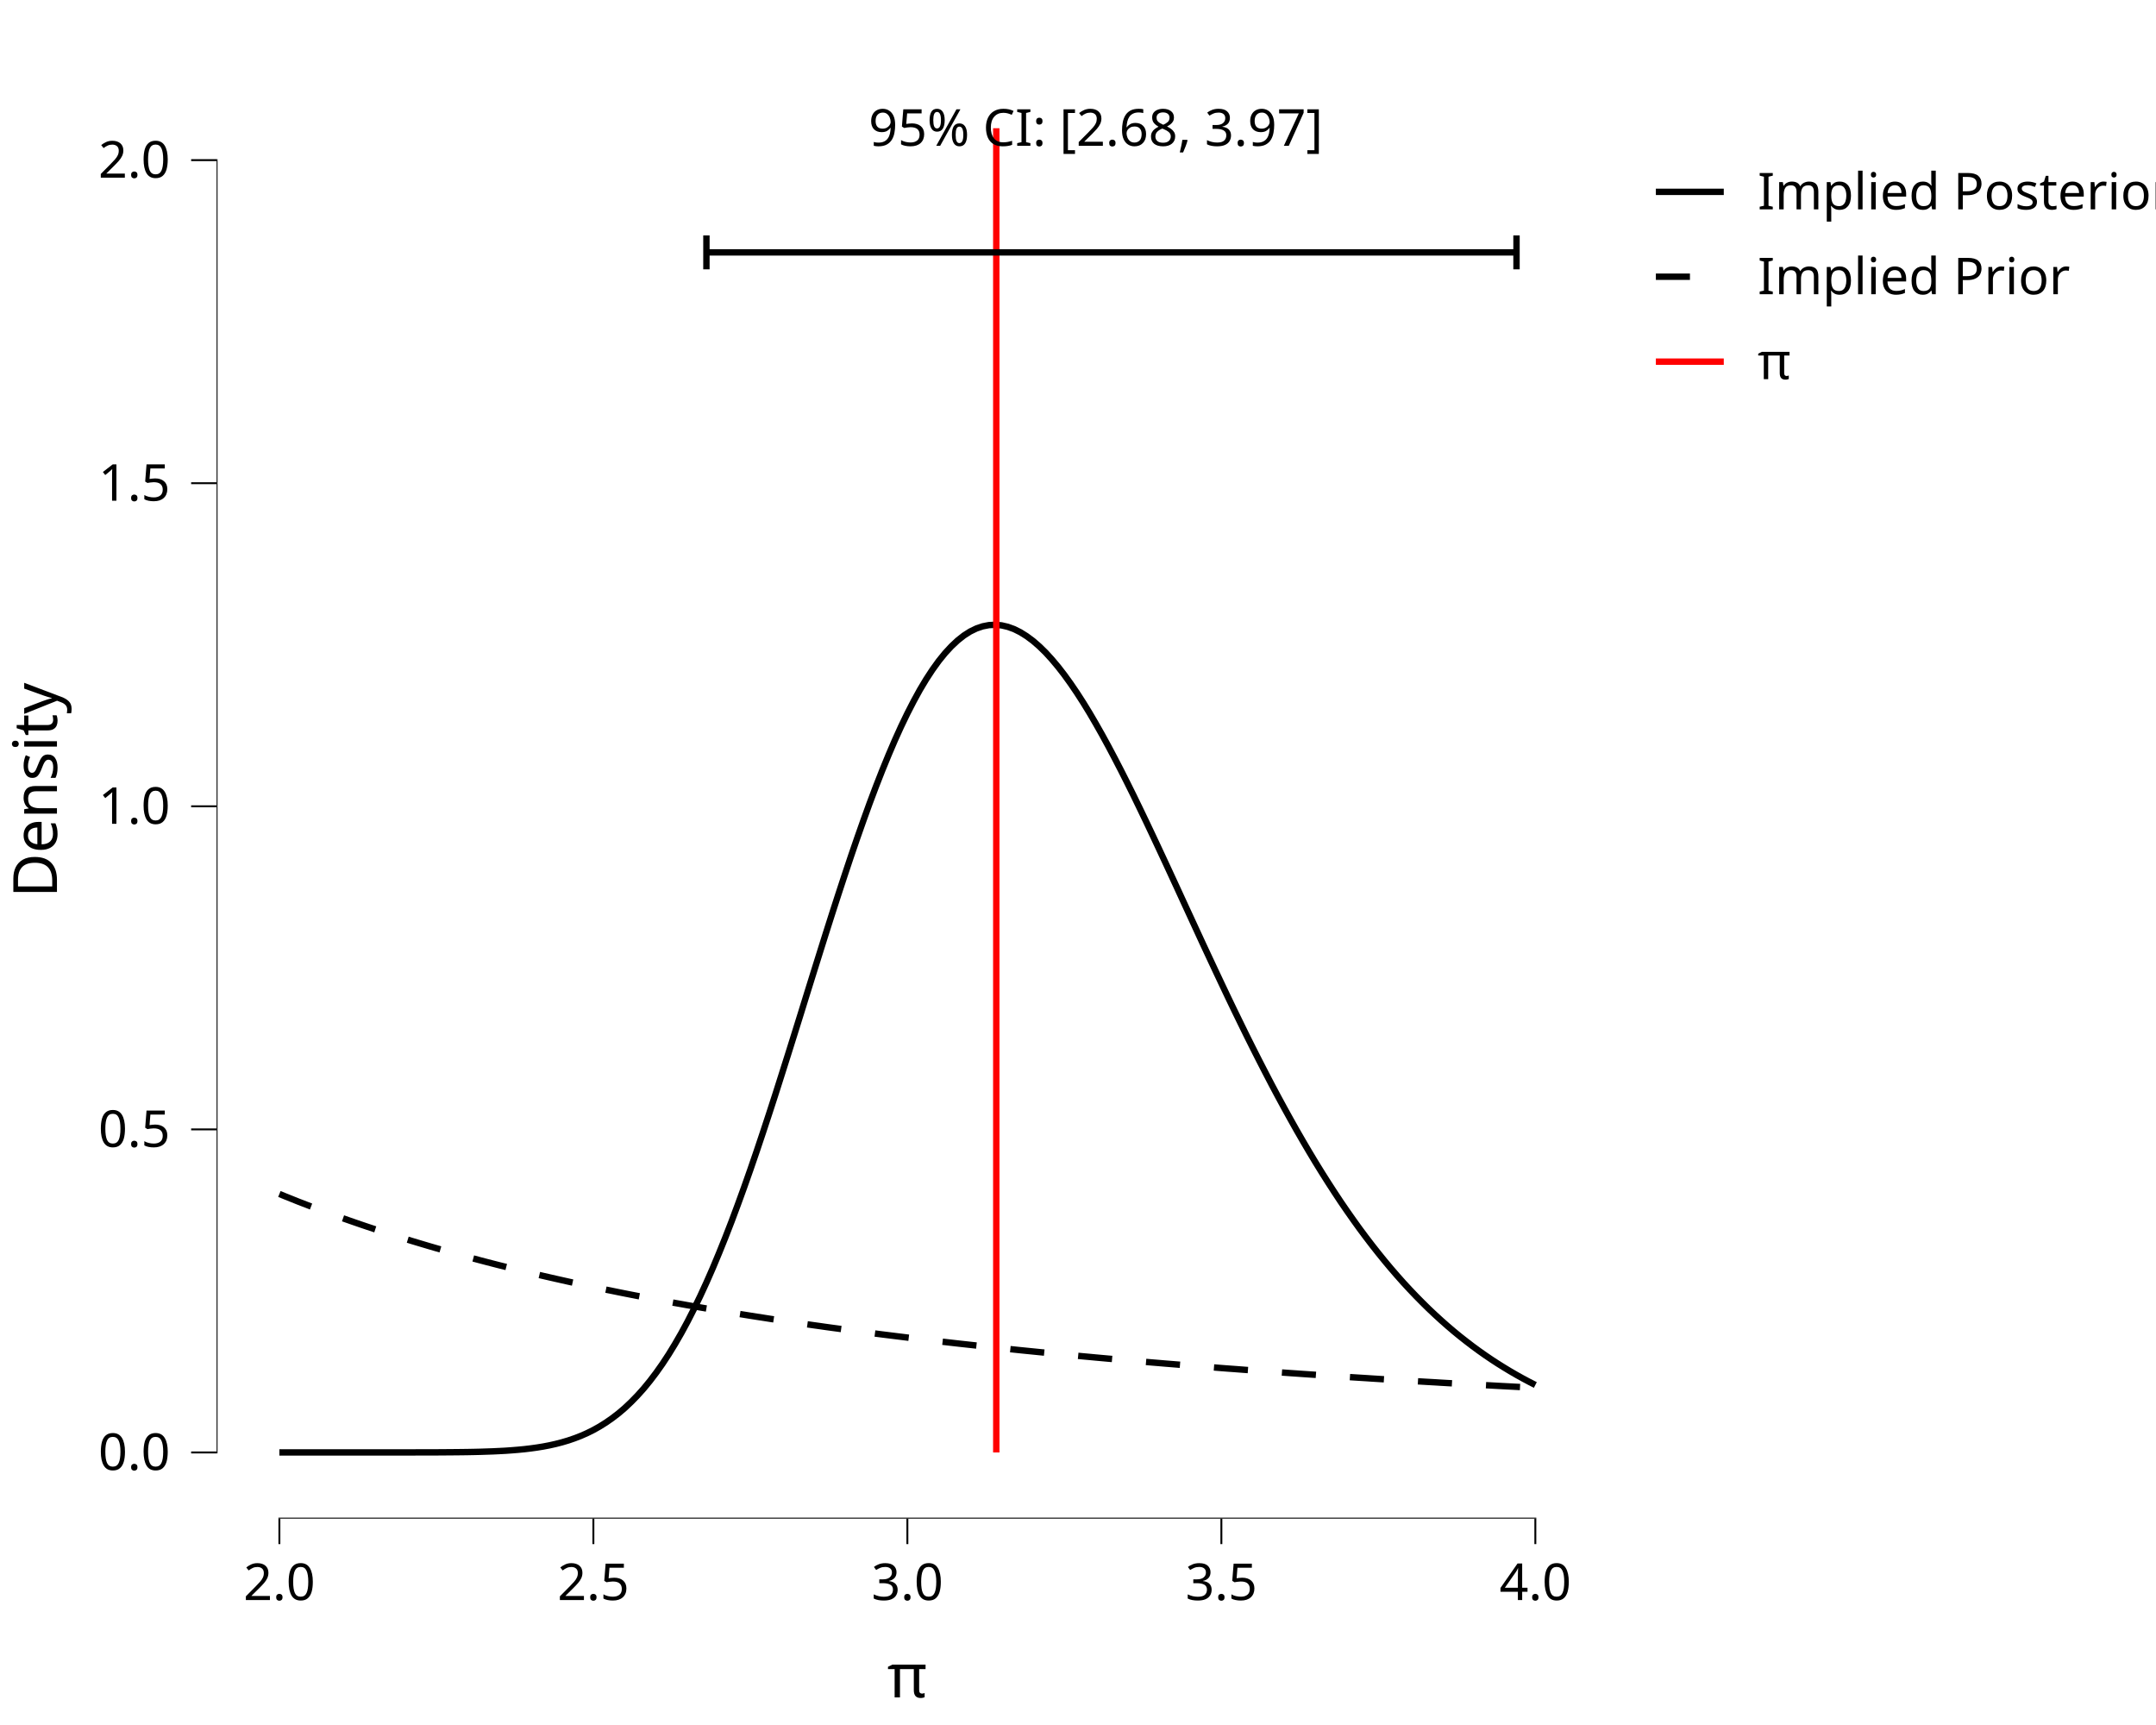
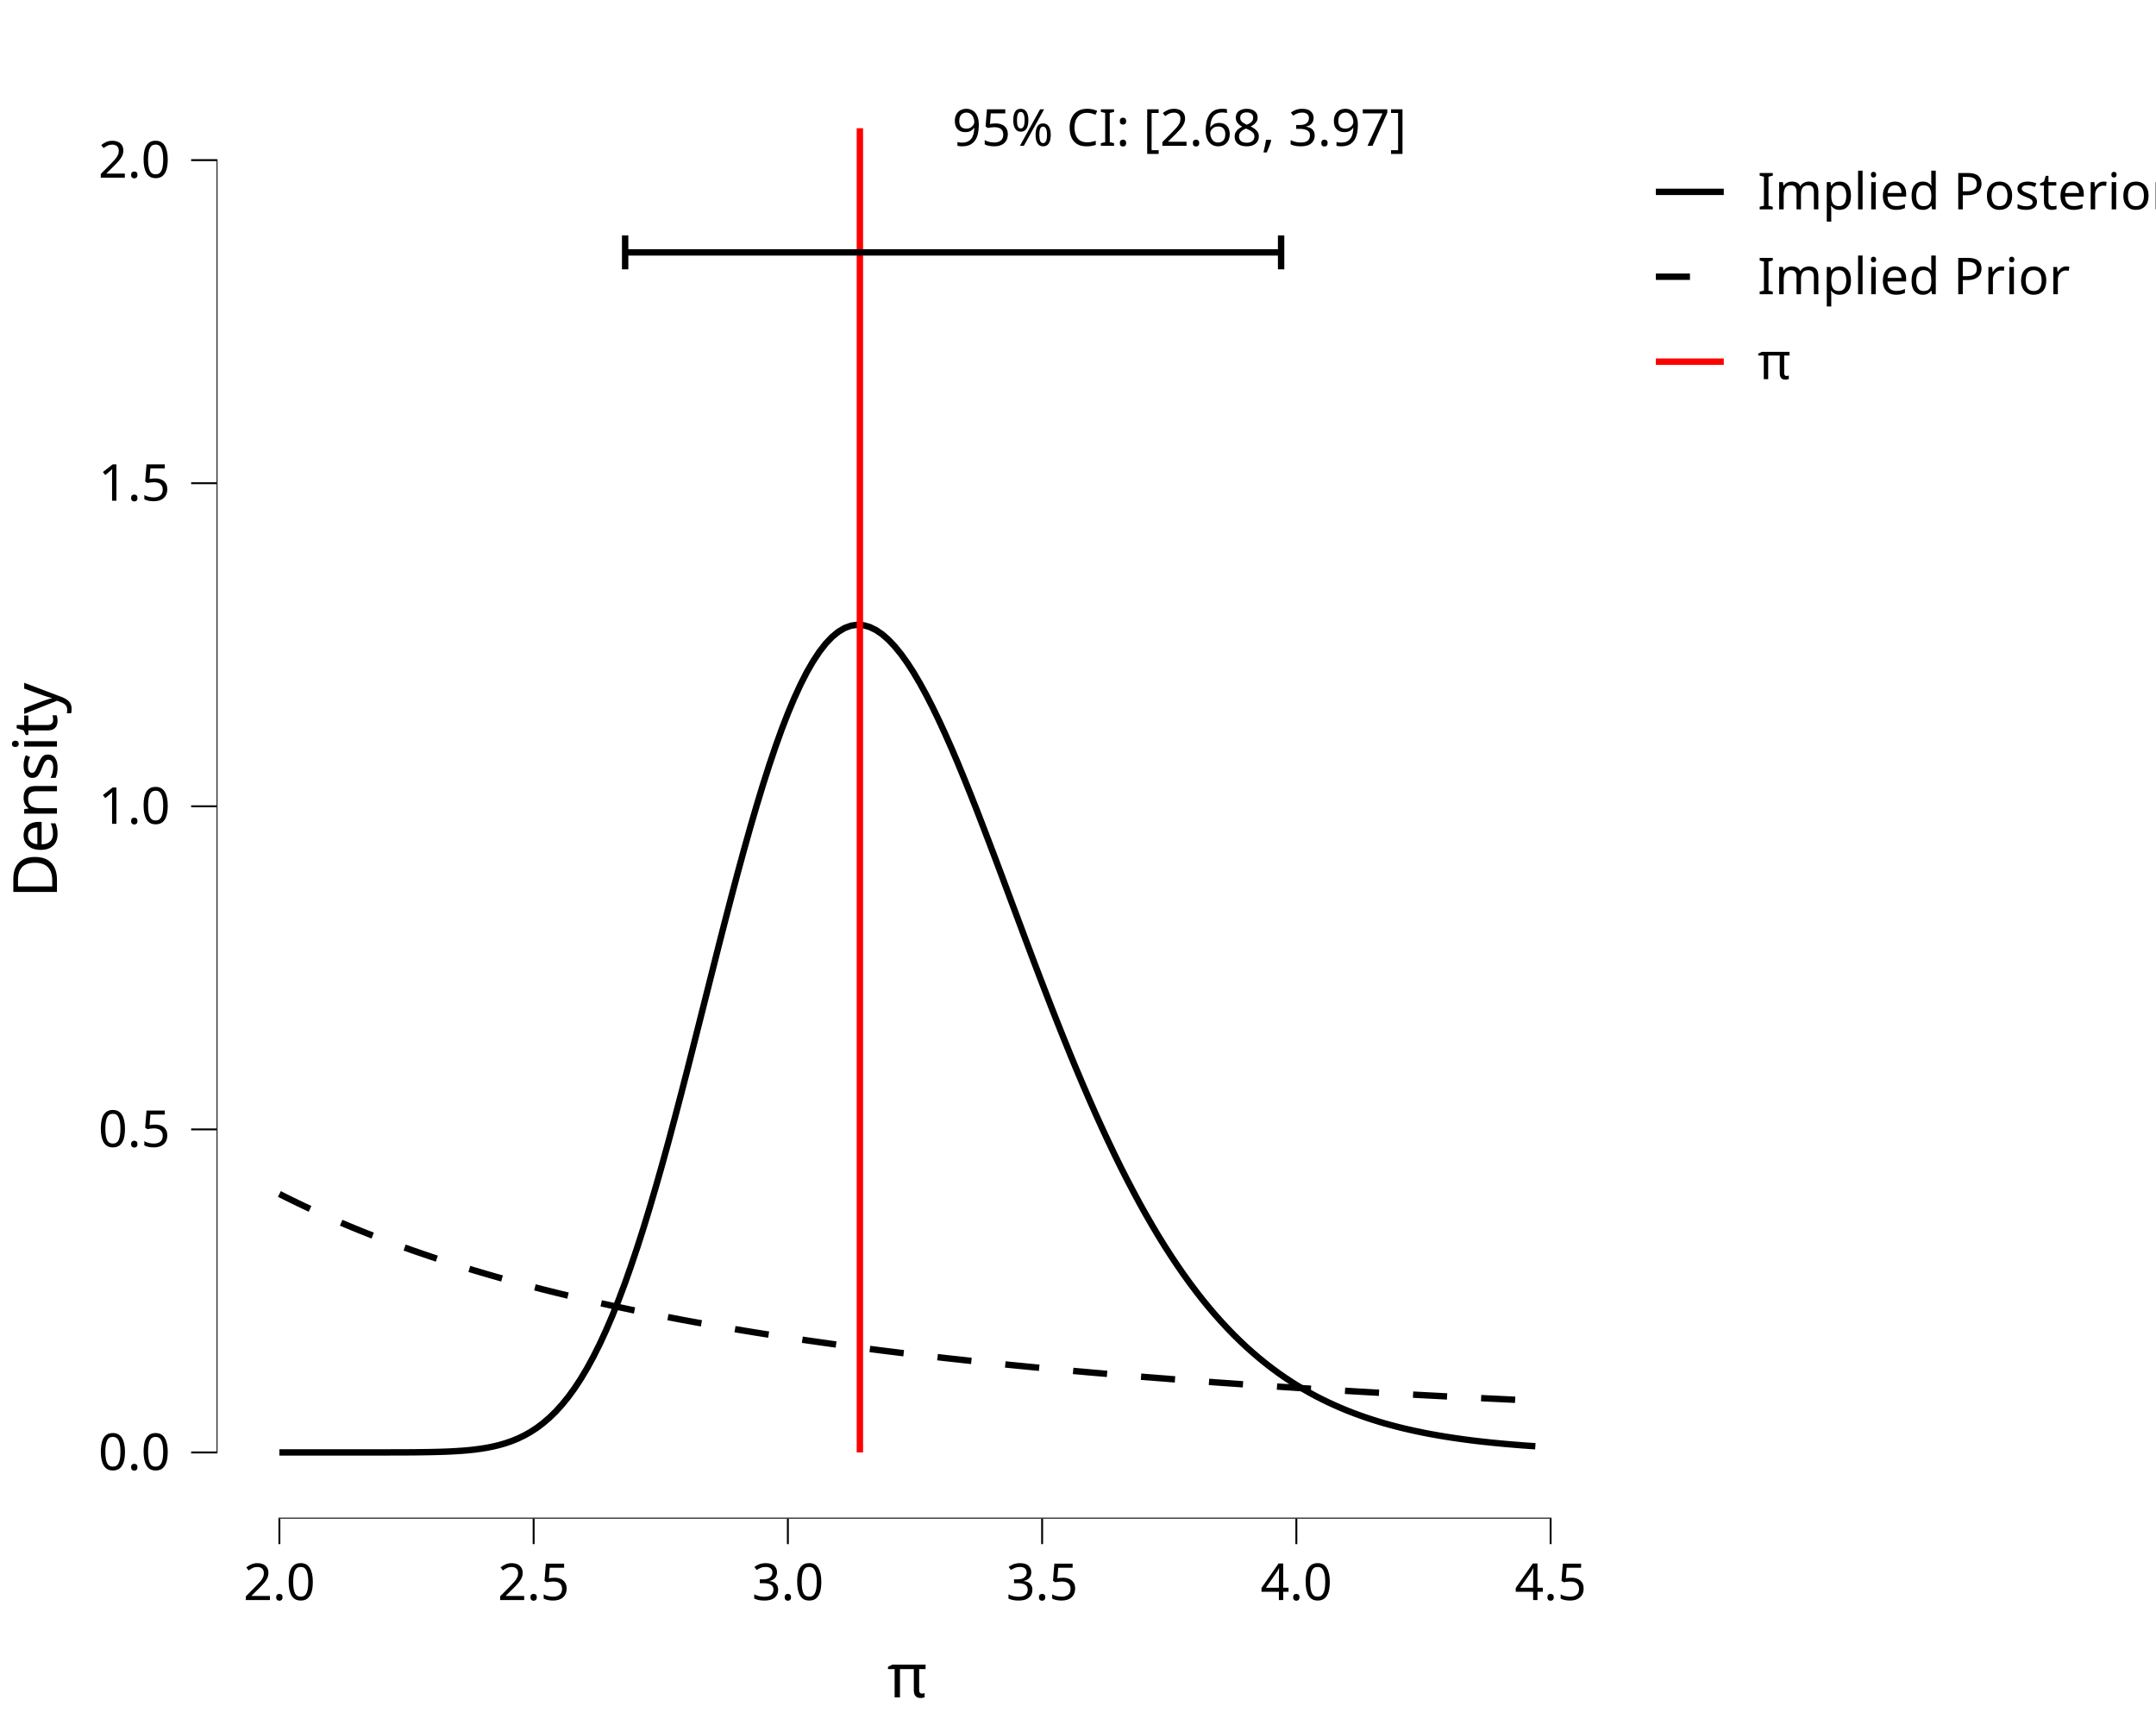
<svg xmlns="http://www.w3.org/2000/svg" class="svglite" data-engine-version="2.0" width="720.00pt" height="576.00pt" viewBox="0 0 720.00 576.00">
  <defs>
    <style type="text/css">
    .svglite line, .svglite polyline, .svglite polygon, .svglite path, .svglite rect, .svglite circle {
      fill: none;
      stroke: #000000;
      stroke-linecap: round;
      stroke-linejoin: round;
      stroke-miterlimit: 10.00;
    }
  </style>
  </defs>
  <rect width="100%" height="100%" style="stroke: none; fill: #FFFFFF;" />
  <defs>
    <clipPath id="cpMC4wMHw3MjAuMDB8MC4wMHw1NzYuMDA=">
      <rect x="0.00" y="0.00" width="720.00" height="576.00" />
    </clipPath>
  </defs>
  <g clip-path="url(#cpMC4wMHw3MjAuMDB8MC4wMHw1NzYuMDA=)">
    <rect x="0.00" y="0.00" width="720.00" height="576.00" style="stroke-width: 10.67; stroke: none;" />
  </g>
  <defs>
    <clipPath id="cpNzIuMzN8NTMzLjcxfDIwLjcxfDUwNy4wOQ==">
      <rect x="72.33" y="20.71" width="461.38" height="486.39" />
    </clipPath>
  </defs>
  <g clip-path="url(#cpNzIuMzN8NTMzLjcxfDIwLjcxfDUwNy4wOQ==)">
    <rect x="72.33" y="20.71" width="461.38" height="486.39" style="stroke-width: 10.67; stroke: none;" />
-     <polyline points="93.30,484.99 95.40,484.99 97.50,484.99 99.59,484.99 101.69,484.99 103.79,484.99 105.88,484.99 107.98,484.99 110.08,484.99 112.18,484.99 114.27,484.99 116.37,484.99 118.47,484.99 120.56,484.99 122.66,484.99 124.76,484.98 126.86,484.98 128.95,484.98 131.05,484.98 133.15,484.98 135.24,484.98 137.34,484.98 139.44,484.97 141.54,484.97 143.63,484.96 145.73,484.96 147.83,484.94 149.92,484.93 152.02,484.91 154.12,484.89 156.22,484.86 158.31,484.82 160.41,484.77 162.51,484.70 164.60,484.63 166.70,484.53 168.80,484.42 170.90,484.27 172.99,484.10 175.09,483.90 177.19,483.65 179.29,483.36 181.38,483.02 183.48,482.62 185.58,482.15 187.67,481.61 189.77,480.99 191.87,480.27 193.97,479.46 196.06,478.54 198.16,477.50 200.26,476.32 202.35,475.01 204.45,473.55 206.55,471.94 208.65,470.15 210.74,468.18 212.84,466.03 214.94,463.69 217.03,461.14 219.13,458.38 221.23,455.41 223.33,452.21 225.42,448.79 227.52,445.15 229.62,441.27 231.71,437.16 233.81,432.83 235.91,428.27 238.01,423.49 240.10,418.49 242.20,413.28 244.30,407.87 246.39,402.27 248.49,396.49 250.59,390.53 252.69,384.42 254.78,378.18 256.88,371.80 258.98,365.32 261.07,358.74 263.17,352.10 265.27,345.40 267.37,338.67 269.46,331.92 271.56,325.18 273.66,318.47 275.75,311.81 277.85,305.21 279.95,298.71 282.05,292.31 284.14,286.04 286.24,279.92 288.34,273.96 290.43,268.18 292.53,262.60 294.63,257.24 296.73,252.11 298.82,247.22 300.92,242.58 303.02,238.22 305.12,234.13 307.21,230.32 309.31,226.81 311.41,223.60 313.50,220.70 315.60,218.11 317.70,215.83 319.80,213.86 321.89,212.21 323.99,210.87 326.09,209.85 328.18,209.14 330.28,208.73 332.38,208.63 334.48,208.82 336.57,209.31 338.67,210.07 340.77,211.12 342.86,212.43 344.96,213.99 347.06,215.81 349.16,217.86 351.25,220.15 353.35,222.65 355.45,225.36 357.54,228.26 359.64,231.35 361.74,234.61 363.84,238.03 365.93,241.61 368.03,245.32 370.13,249.16 372.22,253.11 374.32,257.17 376.42,261.33 378.52,265.56 380.61,269.87 382.71,274.24 384.81,278.67 386.90,283.13 389.00,287.63 391.10,292.16 393.20,296.70 395.29,301.25 397.39,305.80 399.49,310.35 401.58,314.88 403.68,319.38 405.78,323.86 407.88,328.31 409.97,332.72 412.07,337.09 414.17,341.40 416.26,345.67 418.36,349.87 420.46,354.02 422.56,358.10 424.65,362.12 426.75,366.06 428.85,369.93 430.95,373.73 433.04,377.45 435.14,381.09 437.24,384.66 439.33,388.14 441.43,391.54 443.53,394.86 445.63,398.10 447.72,401.26 449.82,404.33 451.92,407.32 454.01,410.23 456.11,413.05 458.21,415.80 460.31,418.46 462.40,421.04 464.50,423.55 466.60,425.98 468.69,428.33 470.79,430.60 472.89,432.80 474.99,434.93 477.08,436.99 479.18,438.97 481.28,440.89 483.37,442.74 485.47,444.53 487.57,446.25 489.67,447.90 491.76,449.50 493.86,451.04 495.96,452.52 498.05,453.94 500.15,455.31 502.25,456.62 504.35,457.89 506.44,459.10 508.54,460.27 510.64,461.39 512.73,462.46 " style="stroke-width: 2.13; stroke-linecap: butt;" />
-     <polyline points="93.30,398.68 95.40,399.54 97.50,400.38 99.59,401.22 101.69,402.03 103.79,402.84 105.88,403.64 107.98,404.42 110.08,405.19 112.18,405.96 114.27,406.71 116.37,407.45 118.47,408.18 120.56,408.90 122.66,409.61 124.76,410.31 126.86,411.00 128.95,411.68 131.05,412.35 133.15,413.01 135.24,413.66 137.34,414.31 139.44,414.94 141.54,415.57 143.63,416.19 145.73,416.80 147.83,417.40 149.92,417.99 152.02,418.58 154.12,419.16 156.22,419.73 158.31,420.29 160.41,420.85 162.51,421.40 164.60,421.94 166.70,422.48 168.80,423.00 170.90,423.53 172.99,424.04 175.09,424.55 177.19,425.05 179.29,425.55 181.38,426.04 183.48,426.52 185.58,427.00 187.67,427.47 189.77,427.94 191.87,428.40 193.97,428.86 196.06,429.31 198.16,429.75 200.26,430.19 202.35,430.63 204.45,431.05 206.55,431.48 208.65,431.90 210.74,432.31 212.84,432.72 214.94,433.12 217.03,433.52 219.13,433.92 221.23,434.31 223.33,434.70 225.42,435.08 227.52,435.45 229.62,435.83 231.71,436.20 233.81,436.56 235.91,436.92 238.01,437.28 240.10,437.63 242.20,437.98 244.30,438.33 246.39,438.67 248.49,439.00 250.59,439.34 252.69,439.67 254.78,439.99 256.88,440.32 258.98,440.64 261.07,440.95 263.17,441.27 265.27,441.58 267.37,441.88 269.46,442.19 271.56,442.49 273.66,442.78 275.75,443.08 277.85,443.37 279.95,443.65 282.05,443.94 284.14,444.22 286.24,444.50 288.34,444.77 290.43,445.05 292.53,445.32 294.63,445.59 296.73,445.85 298.82,446.11 300.92,446.37 303.02,446.63 305.12,446.88 307.21,447.14 309.31,447.38 311.41,447.63 313.50,447.88 315.60,448.12 317.70,448.36 319.80,448.60 321.89,448.83 323.99,449.06 326.09,449.29 328.18,449.52 330.28,449.75 332.38,449.97 334.48,450.20 336.57,450.41 338.67,450.63 340.77,450.85 342.86,451.06 344.96,451.27 347.06,451.48 349.16,451.69 351.25,451.90 353.35,452.10 355.45,452.30 357.54,452.50 359.64,452.70 361.74,452.90 363.84,453.09 365.93,453.29 368.03,453.48 370.13,453.67 372.22,453.85 374.32,454.04 376.42,454.23 378.52,454.41 380.61,454.59 382.71,454.77 384.81,454.95 386.90,455.12 389.00,455.30 391.10,455.47 393.20,455.64 395.29,455.81 397.39,455.98 399.49,456.15 401.58,456.32 403.68,456.48 405.78,456.64 407.88,456.81 409.97,456.97 412.07,457.12 414.17,457.28 416.26,457.44 418.36,457.59 420.46,457.75 422.56,457.90 424.65,458.05 426.75,458.20 428.85,458.35 430.95,458.50 433.04,458.64 435.14,458.79 437.24,458.93 439.33,459.07 441.43,459.22 443.53,459.36 445.63,459.49 447.72,459.63 449.82,459.77 451.92,459.91 454.01,460.04 456.11,460.17 458.21,460.31 460.31,460.44 462.40,460.57 464.50,460.70 466.60,460.83 468.69,460.95 470.79,461.08 472.89,461.20 474.99,461.33 477.08,461.45 479.18,461.57 481.28,461.70 483.37,461.82 485.47,461.94 487.57,462.05 489.67,462.17 491.76,462.29 493.86,462.41 495.96,462.52 498.05,462.63 500.15,462.75 502.25,462.86 504.35,462.97 506.44,463.08 508.54,463.19 510.64,463.30 512.73,463.41 " style="stroke-width: 2.13; stroke-dasharray: 11.38,11.38; stroke-linecap: butt;" />
-     <polyline points="332.71,484.99 332.71,480.52 332.71,476.05 332.71,471.59 332.71,467.12 332.71,462.65 332.71,458.19 332.71,453.72 332.71,449.25 332.71,444.79 332.71,440.32 332.71,435.86 332.71,431.39 332.71,426.92 332.71,422.46 332.71,417.99 332.71,413.52 332.71,409.06 332.71,404.59 332.71,400.12 332.71,395.66 332.71,391.19 332.71,386.73 332.71,382.26 332.71,377.79 332.71,373.33 332.71,368.86 332.71,364.39 332.71,359.93 332.71,355.46 332.71,350.99 332.71,346.53 332.71,342.06 332.71,337.60 332.71,333.13 332.71,328.66 332.71,324.20 332.71,319.73 332.71,315.26 332.71,310.80 332.71,306.33 332.71,301.87 332.71,297.40 332.71,292.93 332.71,288.47 332.71,284.00 332.71,279.53 332.71,275.07 332.71,270.60 332.71,266.13 332.71,261.67 332.71,257.20 332.71,252.74 332.71,248.27 332.71,243.80 332.71,239.34 332.71,234.87 332.71,230.40 332.71,225.94 332.71,221.47 332.71,217.00 332.71,212.54 332.71,208.07 332.71,203.61 332.71,199.14 332.71,194.67 332.71,190.21 332.71,185.74 332.71,181.27 332.71,176.81 332.71,172.34 332.71,167.87 332.71,163.41 332.71,158.94 332.71,154.48 332.71,150.01 332.71,145.54 332.71,141.08 332.71,136.61 332.71,132.14 332.71,127.68 332.71,123.21 332.71,118.74 332.71,114.28 332.71,109.81 332.71,105.35 332.71,100.88 332.71,96.41 332.71,91.95 332.71,87.48 332.71,83.01 332.71,78.55 332.71,74.08 332.71,69.61 332.71,65.15 332.71,60.68 332.71,56.22 332.71,51.75 332.71,47.28 332.71,42.82 " style="stroke-width: 2.13; stroke: #FF0000; stroke-linecap: butt;" />
-     <line x1="92.98" y1="507.09" x2="513.05" y2="507.09" style="stroke-width: 0.64; stroke-linecap: butt;" />
-     <line x1="72.33" y1="485.30" x2="72.33" y2="53.16" style="stroke-width: 0.64; stroke-linecap: butt;" />
-     <text x="365.93" y="48.69" text-anchor="middle" style="font-size: 17.07px; font-family: sans;" textLength="150.90px" lengthAdjust="spacingAndGlyphs">95% CI: [2.68, 3.97]</text>
-     <line x1="235.91" y1="84.27" x2="506.44" y2="84.27" style="stroke-width: 2.13; stroke-linecap: butt;" />
-     <polyline points="235.91,78.60 235.91,84.27 235.91,89.94 " style="stroke-width: 2.13; stroke-linecap: butt;" />
-     <polyline points="506.44,89.94 506.44,84.27 506.44,78.60 " style="stroke-width: 2.13; stroke-linecap: butt;" />
+     <polyline points="93.30,484.99 95.40,484.99 97.50,484.99 99.59,484.99 101.69,484.99 103.79,484.99 105.88,484.99 107.98,484.99 110.08,484.99 112.18,484.99 114.27,484.99 116.37,484.99 118.47,484.98 120.56,484.98 122.66,484.98 124.76,484.98 126.86,484.98 128.95,484.98 131.05,484.97 133.15,484.97 135.24,484.96 137.34,484.95 139.44,484.93 141.54,484.90 143.63,484.87 145.73,484.82 147.83,484.76 149.92,484.68 152.02,484.57 154.12,484.44 156.22,484.27 158.31,484.05 160.41,483.77 162.51,483.44 164.60,483.02 166.70,482.52 168.80,481.91 170.90,481.19 172.99,480.33 175.09,479.32 177.19,478.14 179.29,476.77 181.38,475.19 183.48,473.39 185.58,471.35 187.67,469.04 189.77,466.46 191.87,463.58 193.97,460.39 196.06,456.88 198.16,453.03 200.26,448.84 202.35,444.31 204.45,439.43 206.55,434.20 208.65,428.62 210.74,422.70 212.84,416.46 214.94,409.90 217.03,403.04 219.13,395.90 221.23,388.50 223.33,380.88 225.42,373.05 227.52,365.06 229.62,356.92 231.71,348.69 233.81,340.38 235.91,332.06 238.01,323.74 240.10,315.46 242.20,307.28 244.30,299.22 246.39,291.33 248.49,283.63 250.59,276.17 252.69,268.97 254.78,262.08 256.88,255.52 258.98,249.31 261.07,243.49 263.17,238.07 265.27,233.07 267.37,228.51 269.46,224.40 271.56,220.77 273.66,217.60 275.75,214.91 277.85,212.70 279.95,210.97 282.05,209.72 284.14,208.94 286.24,208.63 288.34,208.77 290.43,209.36 292.53,210.38 294.63,211.81 296.73,213.65 298.82,215.86 300.92,218.44 303.02,221.37 305.12,224.62 307.21,228.17 309.31,232.00 311.41,236.10 313.50,240.43 315.60,244.98 317.70,249.72 319.80,254.64 321.89,259.71 323.99,264.92 326.09,270.24 328.18,275.65 330.28,281.14 332.38,286.68 334.48,292.27 336.57,297.88 338.67,303.50 340.77,309.12 342.86,314.71 344.96,320.28 347.06,325.80 349.16,331.27 351.25,336.67 353.35,342.00 355.45,347.25 357.54,352.41 359.64,357.47 361.74,362.43 363.84,367.29 365.93,372.03 368.03,376.66 370.13,381.16 372.22,385.55 374.32,389.82 376.42,393.96 378.52,397.97 380.61,401.86 382.71,405.62 384.81,409.26 386.90,412.77 389.00,416.16 391.10,419.42 393.20,422.57 395.29,425.59 397.39,428.50 399.49,431.29 401.58,433.97 403.68,436.54 405.78,439.00 407.88,441.36 409.97,443.61 412.07,445.77 414.17,447.83 416.26,449.80 418.36,451.67 420.46,453.46 422.56,455.17 424.65,456.79 426.75,458.34 428.85,459.81 430.95,461.20 433.04,462.53 435.14,463.79 437.24,464.99 439.33,466.13 441.43,467.20 443.53,468.23 445.63,469.19 447.72,470.11 449.82,470.98 451.92,471.80 454.01,472.57 456.11,473.31 458.21,474.00 460.31,474.66 462.40,475.28 464.50,475.86 466.60,476.41 468.69,476.93 470.79,477.42 472.89,477.88 474.99,478.32 477.08,478.73 479.18,479.11 481.28,479.48 483.37,479.82 485.47,480.14 487.57,480.44 489.67,480.73 491.76,481.00 493.86,481.25 495.96,481.48 498.05,481.70 500.15,481.91 502.25,482.11 504.35,482.29 506.44,482.46 508.54,482.63 510.64,482.78 512.73,482.92 " style="stroke-width: 2.13; stroke-linecap: butt;" />
+     <polyline points="93.30,398.68 95.40,399.74 97.50,400.77 99.59,401.79 101.69,402.79 103.79,403.77 105.88,404.74 107.98,405.69 110.08,406.62 112.18,407.53 114.27,408.43 116.37,409.31 118.47,410.18 120.56,411.03 122.66,411.87 124.76,412.69 126.86,413.50 128.95,414.30 131.05,415.08 133.15,415.86 135.24,416.61 137.34,417.36 139.44,418.09 141.54,418.81 143.63,419.52 145.73,420.22 147.83,420.91 149.92,421.59 152.02,422.25 154.12,422.91 156.22,423.55 158.31,424.19 160.41,424.81 162.51,425.43 164.60,426.03 166.70,426.63 168.80,427.22 170.90,427.80 172.99,428.37 175.09,428.93 177.19,429.49 179.29,430.03 181.38,430.57 183.48,431.10 185.58,431.62 187.67,432.13 189.77,432.64 191.87,433.14 193.97,433.63 196.06,434.12 198.16,434.60 200.26,435.07 202.35,435.54 204.45,436.00 206.55,436.45 208.65,436.89 210.74,437.34 212.84,437.77 214.94,438.20 217.03,438.62 219.13,439.04 221.23,439.45 223.33,439.85 225.42,440.25 227.52,440.65 229.62,441.04 231.71,441.42 233.81,441.80 235.91,442.18 238.01,442.55 240.10,442.91 242.20,443.27 244.30,443.63 246.39,443.98 248.49,444.33 250.59,444.67 252.69,445.01 254.78,445.34 256.88,445.67 258.98,446.00 261.07,446.32 263.17,446.64 265.27,446.95 267.37,447.26 269.46,447.57 271.56,447.87 273.66,448.17 275.75,448.46 277.85,448.76 279.95,449.04 282.05,449.33 284.14,449.61 286.24,449.89 288.34,450.16 290.43,450.43 292.53,450.70 294.63,450.97 296.73,451.23 298.82,451.49 300.92,451.75 303.02,452.00 305.12,452.25 307.21,452.50 309.31,452.74 311.41,452.98 313.50,453.22 315.60,453.46 317.70,453.69 319.80,453.92 321.89,454.15 323.99,454.38 326.09,454.60 328.18,454.83 330.28,455.04 332.38,455.26 334.48,455.48 336.57,455.69 338.67,455.90 340.77,456.10 342.86,456.31 344.96,456.51 347.06,456.71 349.16,456.91 351.25,457.11 353.35,457.30 355.45,457.50 357.54,457.69 359.64,457.88 361.74,458.06 363.84,458.25 365.93,458.43 368.03,458.61 370.13,458.79 372.22,458.97 374.32,459.14 376.42,459.32 378.52,459.49 380.61,459.66 382.71,459.83 384.81,459.99 386.90,460.16 389.00,460.32 391.10,460.49 393.20,460.65 395.29,460.80 397.39,460.96 399.49,461.12 401.58,461.27 403.68,461.42 405.78,461.58 407.88,461.73 409.97,461.87 412.07,462.02 414.17,462.17 416.26,462.31 418.36,462.45 420.46,462.60 422.56,462.74 424.65,462.87 426.75,463.01 428.85,463.15 430.95,463.28 433.04,463.42 435.14,463.55 437.24,463.68 439.33,463.81 441.43,463.94 443.53,464.07 445.63,464.19 447.72,464.32 449.82,464.44 451.92,464.57 454.01,464.69 456.11,464.81 458.21,464.93 460.31,465.05 462.40,465.17 464.50,465.28 466.60,465.40 468.69,465.51 470.79,465.63 472.89,465.74 474.99,465.85 477.08,465.96 479.18,466.07 481.28,466.18 483.37,466.29 485.47,466.40 487.57,466.50 489.67,466.61 491.76,466.71 493.86,466.82 495.96,466.92 498.05,467.02 500.15,467.12 502.25,467.22 504.35,467.32 506.44,467.42 508.54,467.52 510.64,467.61 512.73,467.71 " style="stroke-width: 2.13; stroke-dasharray: 11.38,11.38; stroke-linecap: butt;" />
+     <polyline points="287.16,484.99 287.16,480.52 287.16,476.05 287.16,471.59 287.16,467.12 287.16,462.65 287.16,458.19 287.16,453.72 287.16,449.25 287.16,444.79 287.16,440.32 287.16,435.86 287.16,431.39 287.16,426.92 287.16,422.46 287.16,417.99 287.16,413.52 287.16,409.06 287.16,404.59 287.16,400.12 287.16,395.66 287.16,391.19 287.16,386.73 287.16,382.26 287.16,377.79 287.16,373.33 287.16,368.86 287.16,364.39 287.16,359.93 287.16,355.46 287.16,350.99 287.16,346.53 287.16,342.06 287.16,337.60 287.16,333.13 287.16,328.66 287.16,324.20 287.16,319.73 287.16,315.26 287.16,310.80 287.16,306.33 287.16,301.87 287.16,297.40 287.16,292.93 287.16,288.47 287.16,284.00 287.16,279.53 287.16,275.07 287.16,270.60 287.16,266.13 287.16,261.67 287.16,257.20 287.16,252.74 287.16,248.27 287.16,243.80 287.16,239.34 287.16,234.87 287.16,230.40 287.16,225.94 287.16,221.47 287.16,217.00 287.16,212.54 287.16,208.07 287.16,203.61 287.16,199.14 287.16,194.67 287.16,190.21 287.16,185.74 287.16,181.27 287.16,176.81 287.16,172.34 287.16,167.87 287.16,163.41 287.16,158.94 287.16,154.48 287.16,150.01 287.16,145.54 287.16,141.08 287.16,136.61 287.16,132.14 287.16,127.68 287.16,123.21 287.16,118.74 287.16,114.28 287.16,109.81 287.16,105.35 287.16,100.88 287.16,96.41 287.16,91.95 287.16,87.48 287.16,83.01 287.16,78.55 287.16,74.08 287.16,69.61 287.16,65.15 287.16,60.68 287.16,56.22 287.16,51.75 287.16,47.28 287.16,42.82 " style="stroke-width: 2.13; stroke: #FF0000; stroke-linecap: butt;" />
+     <line x1="92.98" y1="507.09" x2="518.15" y2="507.09" style="stroke-width: 0.64; stroke-linecap: butt;" />
+     <line x1="72.33" y1="485.30" x2="72.33" y2="53.15" style="stroke-width: 0.64; stroke-linecap: butt;" />
+     <text x="393.87" y="48.69" text-anchor="middle" style="font-size: 17.07px; font-family: sans;" textLength="150.90px" lengthAdjust="spacingAndGlyphs">95% CI: [2.68, 3.97]</text>
+     <line x1="208.77" y1="84.27" x2="427.83" y2="84.27" style="stroke-width: 2.13; stroke-linecap: butt;" />
+     <polyline points="208.77,78.60 208.77,84.27 208.77,89.94 " style="stroke-width: 2.13; stroke-linecap: butt;" />
+     <polyline points="427.83,89.94 427.83,84.27 427.83,78.60 " style="stroke-width: 2.13; stroke-linecap: butt;" />
    <rect x="72.33" y="20.71" width="461.38" height="486.39" style="stroke-width: 0.00; stroke: none;" />
  </g>
  <g clip-path="url(#cpMC4wMHw3MjAuMDB8MC4wMHw1NzYuMDA=)">
    <polyline points="72.33,507.09 72.33,20.71 " style="stroke-width: 0.00; stroke: none; stroke-linecap: butt;" />
    <text x="56.85" y="490.84" text-anchor="end" style="font-size: 17.00px; font-family: sans;" textLength="23.63px" lengthAdjust="spacingAndGlyphs">0.0</text>
    <text x="56.85" y="382.96" text-anchor="end" style="font-size: 17.00px; font-family: sans;" textLength="23.63px" lengthAdjust="spacingAndGlyphs">0.5</text>
    <text x="56.85" y="275.08" text-anchor="end" style="font-size: 17.00px; font-family: sans;" textLength="23.63px" lengthAdjust="spacingAndGlyphs">1.0</text>
    <text x="56.85" y="167.20" text-anchor="end" style="font-size: 17.00px; font-family: sans;" textLength="23.63px" lengthAdjust="spacingAndGlyphs">1.5</text>
    <text x="56.85" y="59.32" text-anchor="end" style="font-size: 17.00px; font-family: sans;" textLength="23.63px" lengthAdjust="spacingAndGlyphs">2.0</text>
    <polyline points="63.83,484.99 72.33,484.99 " style="stroke-width: 0.64; stroke-linecap: butt;" />
    <polyline points="63.83,377.11 72.33,377.11 " style="stroke-width: 0.64; stroke-linecap: butt;" />
    <polyline points="63.83,269.23 72.33,269.23 " style="stroke-width: 0.64; stroke-linecap: butt;" />
    <polyline points="63.83,161.35 72.33,161.35 " style="stroke-width: 0.64; stroke-linecap: butt;" />
    <polyline points="63.83,53.47 72.33,53.47 " style="stroke-width: 0.64; stroke-linecap: butt;" />
    <polyline points="72.33,507.09 533.71,507.09 " style="stroke-width: 0.00; stroke: none; stroke-linecap: butt;" />
    <polyline points="93.30,515.60 93.30,507.09 " style="stroke-width: 0.64; stroke-linecap: butt;" />
-     <polyline points="198.16,515.60 198.16,507.09 " style="stroke-width: 0.64; stroke-linecap: butt;" />
-     <polyline points="303.02,515.60 303.02,507.09 " style="stroke-width: 0.64; stroke-linecap: butt;" />
-     <polyline points="407.88,515.60 407.88,507.09 " style="stroke-width: 0.64; stroke-linecap: butt;" />
-     <polyline points="512.73,515.60 512.73,507.09 " style="stroke-width: 0.64; stroke-linecap: butt;" />
+     <polyline points="178.21,515.60 178.21,507.09 " style="stroke-width: 0.64; stroke-linecap: butt;" />
+     <polyline points="263.11,515.60 263.11,507.09 " style="stroke-width: 0.64; stroke-linecap: butt;" />
+     <polyline points="348.02,515.60 348.02,507.09 " style="stroke-width: 0.64; stroke-linecap: butt;" />
+     <polyline points="432.92,515.60 432.92,507.09 " style="stroke-width: 0.64; stroke-linecap: butt;" />
+     <polyline points="517.83,515.60 517.83,507.09 " style="stroke-width: 0.64; stroke-linecap: butt;" />
    <text x="93.30" y="534.27" text-anchor="middle" style="font-size: 17.00px; font-family: sans;" textLength="23.63px" lengthAdjust="spacingAndGlyphs">2.0</text>
-     <text x="198.16" y="534.27" text-anchor="middle" style="font-size: 17.00px; font-family: sans;" textLength="23.63px" lengthAdjust="spacingAndGlyphs">2.5</text>
-     <text x="303.02" y="534.27" text-anchor="middle" style="font-size: 17.00px; font-family: sans;" textLength="23.63px" lengthAdjust="spacingAndGlyphs">3.0</text>
-     <text x="407.88" y="534.27" text-anchor="middle" style="font-size: 17.00px; font-family: sans;" textLength="23.63px" lengthAdjust="spacingAndGlyphs">3.5</text>
-     <text x="512.73" y="534.27" text-anchor="middle" style="font-size: 17.00px; font-family: sans;" textLength="23.63px" lengthAdjust="spacingAndGlyphs">4.0</text>
+     <text x="178.21" y="534.27" text-anchor="middle" style="font-size: 17.00px; font-family: sans;" textLength="23.63px" lengthAdjust="spacingAndGlyphs">2.5</text>
+     <text x="263.11" y="534.27" text-anchor="middle" style="font-size: 17.00px; font-family: sans;" textLength="23.63px" lengthAdjust="spacingAndGlyphs">3.0</text>
+     <text x="348.02" y="534.27" text-anchor="middle" style="font-size: 17.00px; font-family: sans;" textLength="23.63px" lengthAdjust="spacingAndGlyphs">3.5</text>
+     <text x="432.92" y="534.27" text-anchor="middle" style="font-size: 17.00px; font-family: sans;" textLength="23.63px" lengthAdjust="spacingAndGlyphs">4.0</text>
+     <text x="517.83" y="534.27" text-anchor="middle" style="font-size: 17.00px; font-family: sans;" textLength="23.63px" lengthAdjust="spacingAndGlyphs">4.5</text>
    <text x="303.02" y="566.78" text-anchor="middle" style="font-size: 20.40px; font-family: sans;" textLength="14.08px" lengthAdjust="spacingAndGlyphs">π</text>
    <text transform="translate(19.02,263.90) rotate(-90)" text-anchor="middle" style="font-size: 20.40px; font-family: sans;" textLength="68.04px" lengthAdjust="spacingAndGlyphs">Density</text>
    <rect x="544.67" y="20.71" width="175.33" height="119.70" style="stroke-width: 0.75; stroke: none;" />
    <rect x="544.67" y="20.71" width="175.33" height="119.70" style="stroke-width: 10.67; stroke: none;" />
    <rect x="550.14" y="49.88" width="28.35" height="28.35" style="stroke-width: 10.67; stroke: none;" />
    <line x1="552.98" y1="64.06" x2="575.66" y2="64.06" style="stroke-width: 2.13; stroke-linecap: butt;" />
    <rect x="550.14" y="78.23" width="28.35" height="28.35" style="stroke-width: 10.67; stroke: none;" />
    <line x1="552.98" y1="92.40" x2="575.66" y2="92.40" style="stroke-width: 2.13; stroke-dasharray: 11.38,11.38; stroke-linecap: butt;" />
    <rect x="550.14" y="106.58" width="28.35" height="28.35" style="stroke-width: 10.67; stroke: none;" />
    <line x1="552.98" y1="120.75" x2="575.66" y2="120.75" style="stroke-width: 2.13; stroke: #FF0000; stroke-linecap: butt;" />
    <text x="586.96" y="69.91" style="font-size: 17.00px; font-family: sans;" textLength="127.56px" lengthAdjust="spacingAndGlyphs">Implied Posterior</text>
    <text x="586.96" y="98.25" style="font-size: 17.00px; font-family: sans;" textLength="95.42px" lengthAdjust="spacingAndGlyphs">Implied Prior</text>
    <text x="586.96" y="126.60" style="font-size: 17.00px; font-family: sans;" textLength="11.73px" lengthAdjust="spacingAndGlyphs">π</text>
  </g>
</svg>
